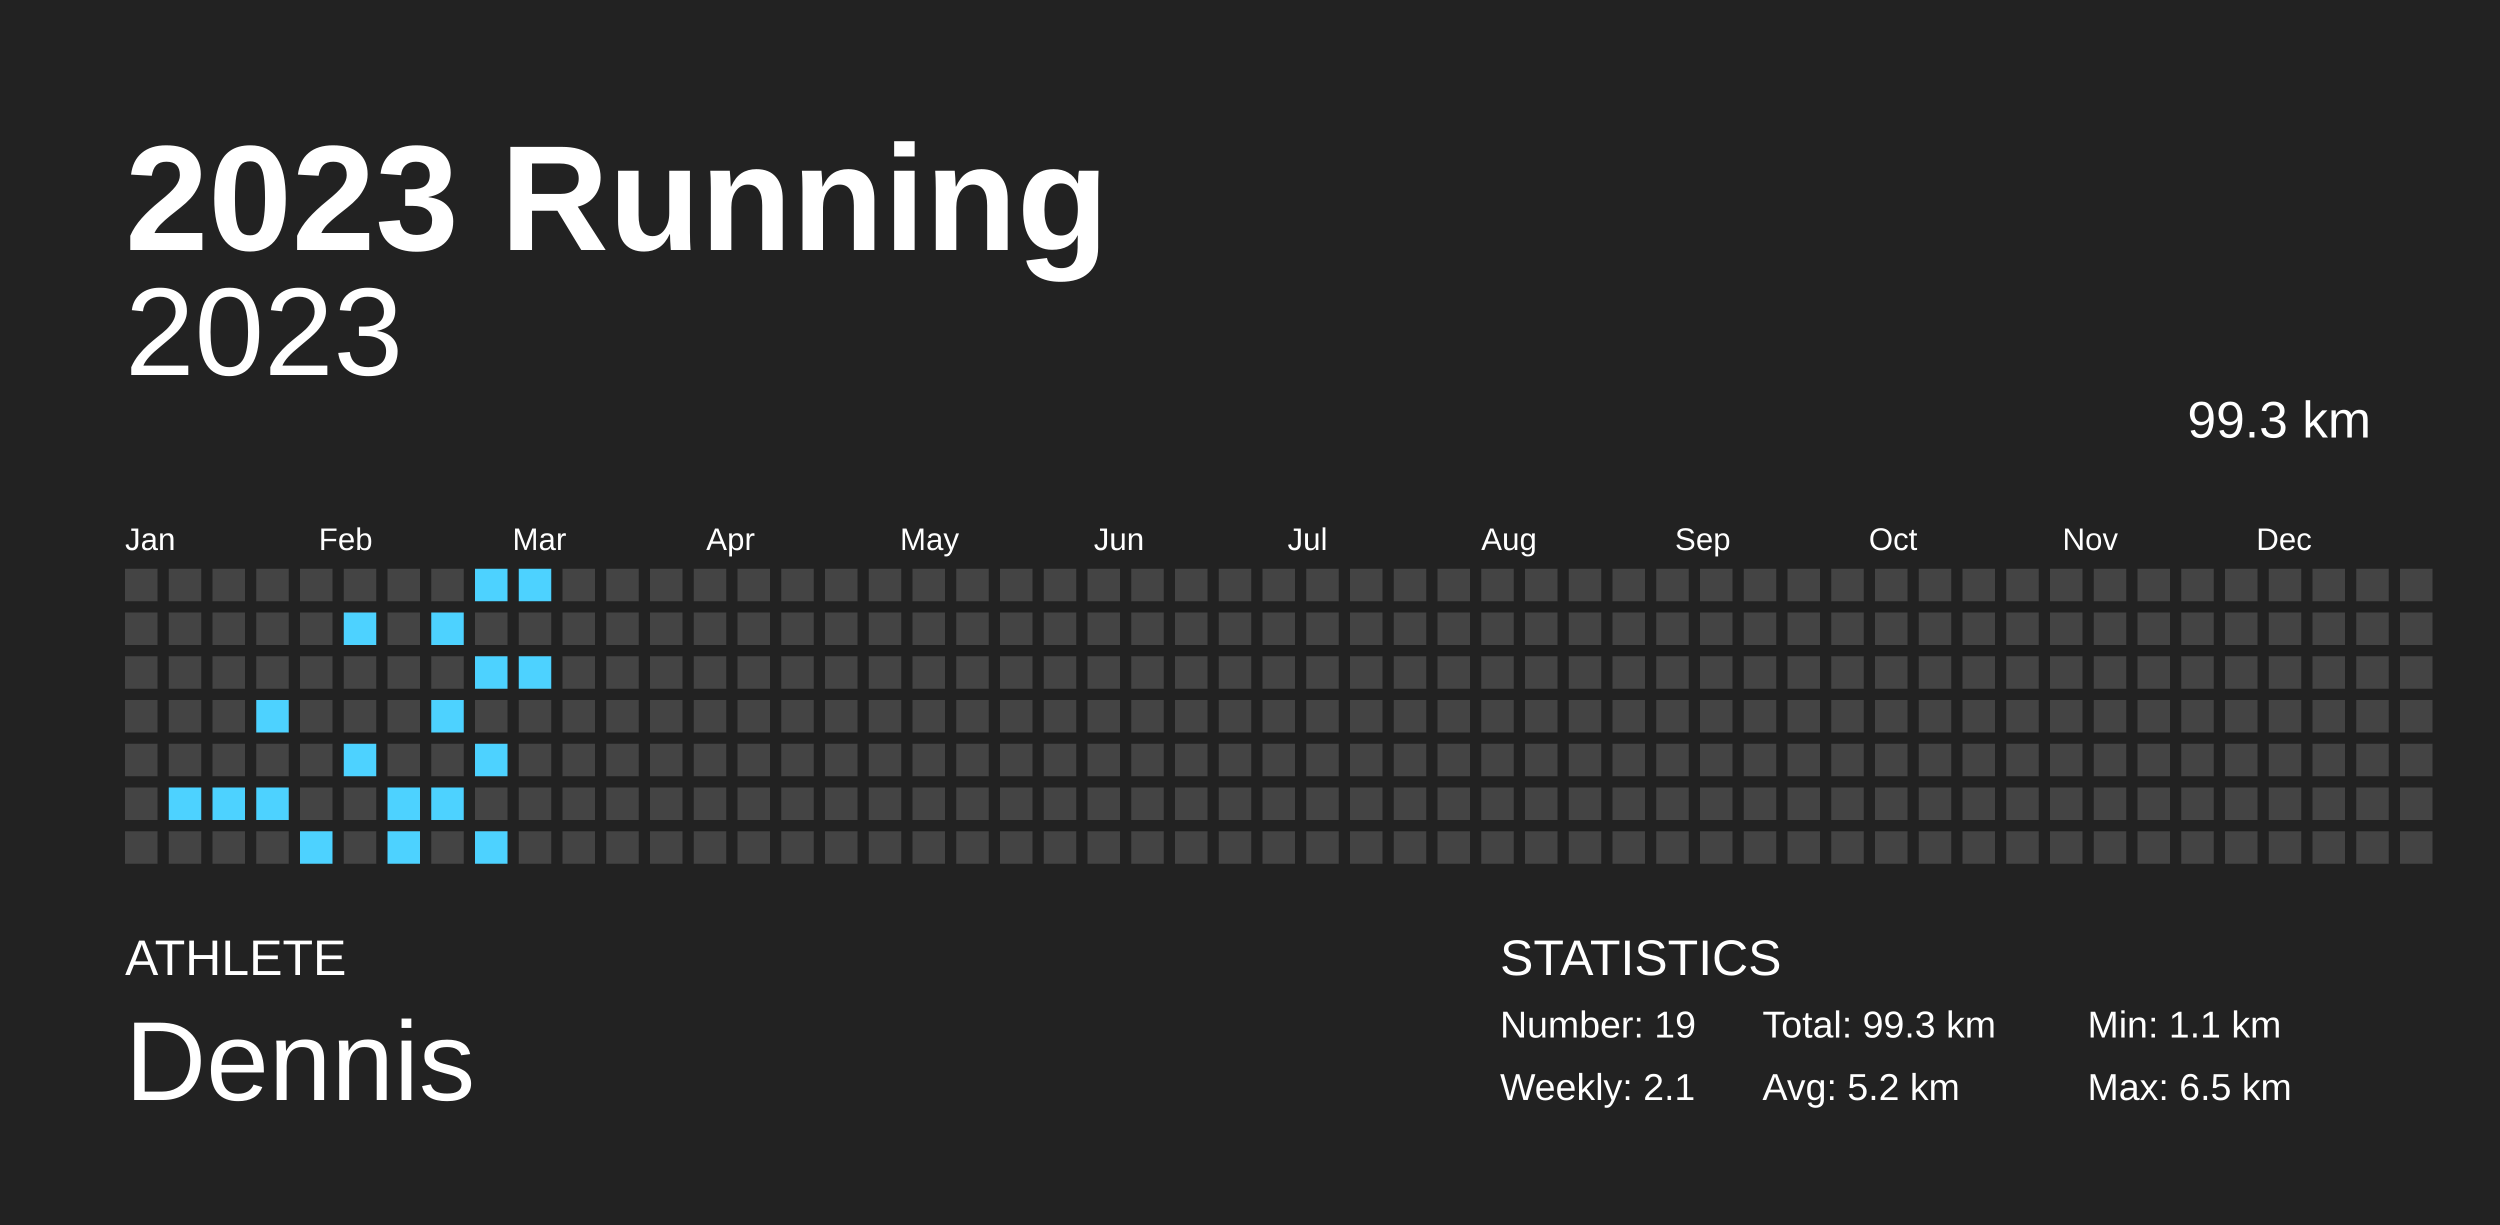
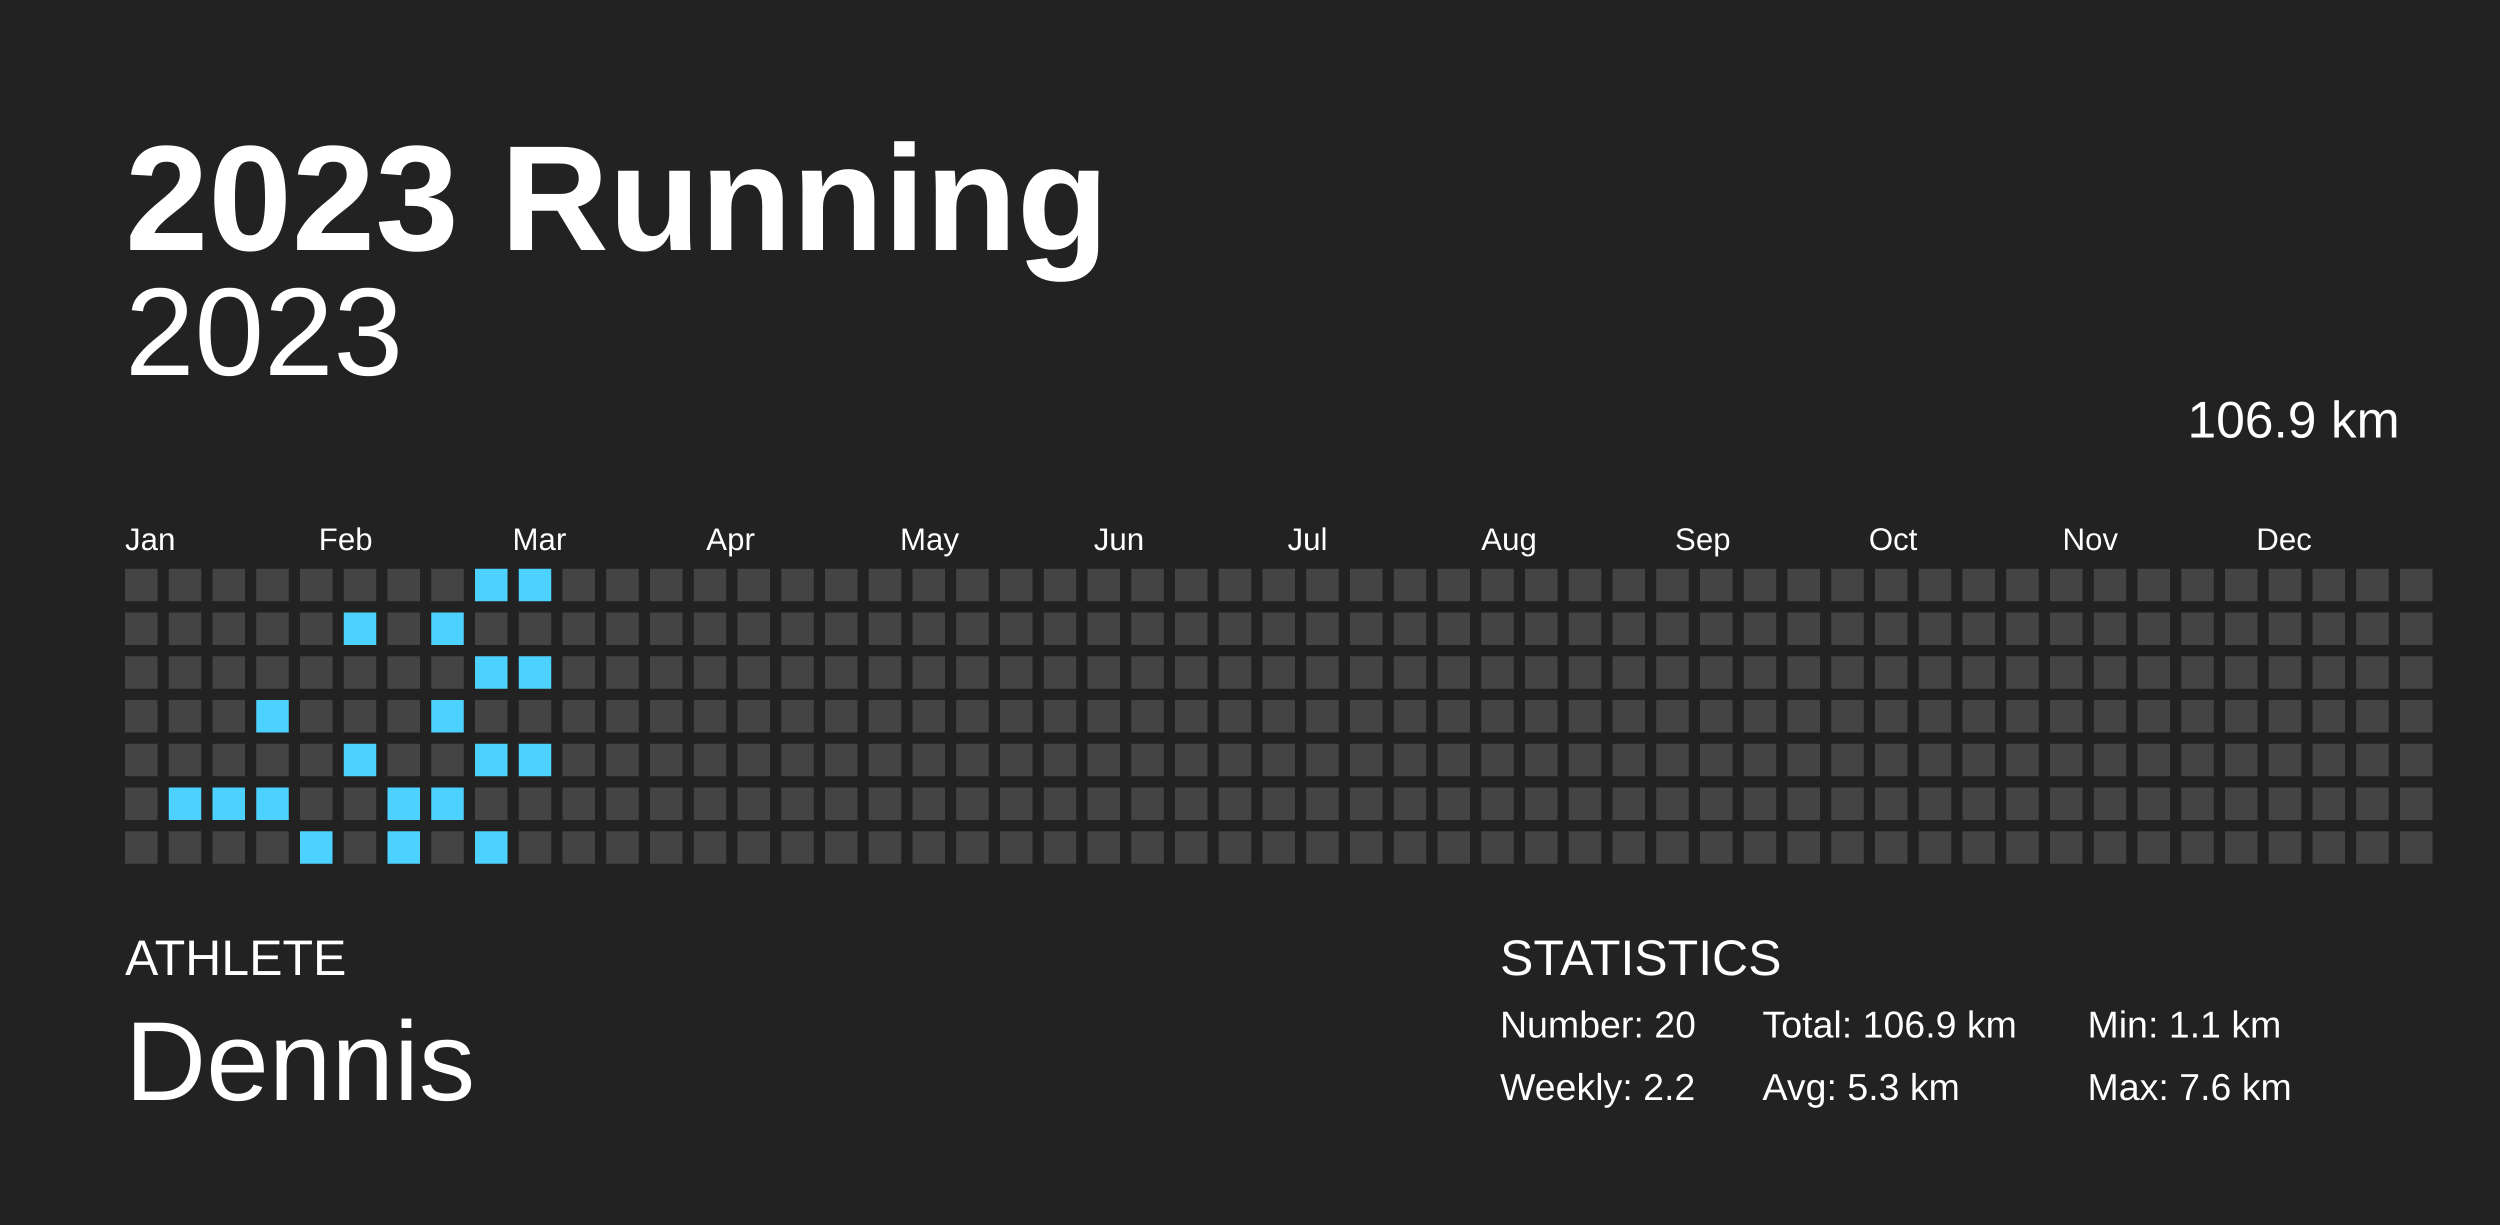
<svg xmlns="http://www.w3.org/2000/svg" baseProfile="full" height="98mm" version="1.1" viewBox="0,0,200,98" width="200mm">
  <defs />
  <rect fill="#222222" height="98" width="200" x="0" y="0" />
  <text fill="#FFFFFF" style="font-size:12px; font-family:Arial; font-weight:bold;" x="10" y="20">2023 Running</text>
  <text fill="#FFFFFF" style="font-size:4px; font-family:Arial" x="10" y="78">ATHLETE</text>
  <text fill="#FFFFFF" style="font-size:9px; font-family:Arial" x="10" y="88">Dennis</text>
  <text fill="#FFFFFF" style="font-size:4px; font-family:Arial" x="120" y="78">STATISTICS</text>
-   <text fill="#FFFFFF" style="font-size:3px; font-family:Arial" x="120" y="83">Number: 19</text>
-   <text fill="#FFFFFF" style="font-size:3px; font-family:Arial" x="120" y="88">Weekly: 2.1</text>
-   <text fill="#FFFFFF" style="font-size:3px; font-family:Arial" x="141" y="83">Total: 99.3 km</text>
-   <text fill="#FFFFFF" style="font-size:3px; font-family:Arial" x="141" y="88">Avg: 5.2 km</text>
+   <text fill="#FFFFFF" style="font-size:3px; font-family:Arial" x="120" y="83">Number: 20</text>
+   <text fill="#FFFFFF" style="font-size:3px; font-family:Arial" x="120" y="88">Weekly: 2.2</text>
+   <text fill="#FFFFFF" style="font-size:3px; font-family:Arial" x="141" y="83">Total: 106.9 km</text>
+   <text fill="#FFFFFF" style="font-size:3px; font-family:Arial" x="141" y="88">Avg: 5.3 km</text>
  <text fill="#FFFFFF" style="font-size:3px; font-family:Arial" x="167" y="83">Min: 1.1 km</text>
-   <text fill="#FFFFFF" style="font-size:3px; font-family:Arial" x="167" y="88">Max: 6.5 km</text>
+   <text fill="#FFFFFF" style="font-size:3px; font-family:Arial" x="167" y="88">Max: 7.6 km</text>
  <text alignment-baseline="hanging" fill="#FFFFFF" style="font-size:10.0px; font-family:Arial;" x="10" y="30">2023</text>
-   <text alignment-baseline="hanging" fill="#FFFFFF" style="font-size:4.125px; font-family:Arial;" x="175" y="35">99.3 km</text>
+   <text alignment-baseline="hanging" fill="#FFFFFF" style="font-size:4.125px; font-family:Arial;" x="175" y="35">106.9 km</text>
  <text fill="#FFFFFF" style="font-size:2.5px; font-family:Arial" x="10.0" y="44">Jan</text>
  <text fill="#FFFFFF" style="font-size:2.5px; font-family:Arial" x="25.5" y="44">Feb</text>
  <text fill="#FFFFFF" style="font-size:2.5px; font-family:Arial" x="41.0" y="44">Mar</text>
  <text fill="#FFFFFF" style="font-size:2.5px; font-family:Arial" x="56.5" y="44">Apr</text>
  <text fill="#FFFFFF" style="font-size:2.5px; font-family:Arial" x="72.0" y="44">May</text>
  <text fill="#FFFFFF" style="font-size:2.5px; font-family:Arial" x="87.5" y="44">Jun</text>
  <text fill="#FFFFFF" style="font-size:2.5px; font-family:Arial" x="103.0" y="44">Jul</text>
  <text fill="#FFFFFF" style="font-size:2.5px; font-family:Arial" x="118.5" y="44">Aug</text>
  <text fill="#FFFFFF" style="font-size:2.5px; font-family:Arial" x="134.0" y="44">Sep</text>
  <text fill="#FFFFFF" style="font-size:2.5px; font-family:Arial" x="149.5" y="44">Oct</text>
  <text fill="#FFFFFF" style="font-size:2.5px; font-family:Arial" x="165.0" y="44">Nov</text>
  <text fill="#FFFFFF" style="font-size:2.5px; font-family:Arial" x="180.5" y="44">Dec</text>
  <rect fill="#444444" height="2.6" width="2.6" x="10.0" y="45.5" />
  <rect fill="#444444" height="2.6" width="2.6" x="10.0" y="49.0" />
  <rect fill="#444444" height="2.6" width="2.6" x="10.0" y="52.5" />
  <rect fill="#444444" height="2.6" width="2.6" x="10.0" y="56.0" />
  <rect fill="#444444" height="2.6" width="2.6" x="10.0" y="59.5" />
  <rect fill="#444444" height="2.6" width="2.6" x="10.0" y="63.0" />
  <rect fill="#444444" height="2.6" width="2.6" x="10.0" y="66.5" />
  <rect fill="#444444" height="2.6" width="2.6" x="13.5" y="45.5" />
  <rect fill="#444444" height="2.6" width="2.6" x="13.5" y="49.0" />
  <rect fill="#444444" height="2.6" width="2.6" x="13.5" y="52.5" />
  <rect fill="#444444" height="2.6" width="2.6" x="13.5" y="56.0" />
  <rect fill="#444444" height="2.6" width="2.6" x="13.5" y="59.5" />
  <rect fill="#4dd2ff" height="2.6" width="2.6" x="13.5" y="63.0" />
  <rect fill="#444444" height="2.6" width="2.6" x="13.5" y="66.5" />
  <rect fill="#444444" height="2.6" width="2.6" x="17.0" y="45.5" />
  <rect fill="#444444" height="2.6" width="2.6" x="17.0" y="49.0" />
  <rect fill="#444444" height="2.6" width="2.6" x="17.0" y="52.5" />
  <rect fill="#444444" height="2.6" width="2.6" x="17.0" y="56.0" />
  <rect fill="#444444" height="2.6" width="2.6" x="17.0" y="59.5" />
  <rect fill="#4dd2ff" height="2.6" width="2.6" x="17.0" y="63.0" />
  <rect fill="#444444" height="2.6" width="2.6" x="17.0" y="66.5" />
  <rect fill="#444444" height="2.6" width="2.6" x="20.5" y="45.5" />
  <rect fill="#444444" height="2.6" width="2.6" x="20.5" y="49.0" />
  <rect fill="#444444" height="2.6" width="2.6" x="20.5" y="52.5" />
  <rect fill="#4dd2ff" height="2.6" width="2.6" x="20.5" y="56.0" />
  <rect fill="#444444" height="2.6" width="2.6" x="20.5" y="59.5" />
  <rect fill="#4dd2ff" height="2.6" width="2.6" x="20.5" y="63.0" />
  <rect fill="#444444" height="2.6" width="2.6" x="20.5" y="66.5" />
  <rect fill="#444444" height="2.6" width="2.6" x="24.0" y="45.5" />
  <rect fill="#444444" height="2.6" width="2.6" x="24.0" y="49.0" />
  <rect fill="#444444" height="2.6" width="2.6" x="24.0" y="52.5" />
  <rect fill="#444444" height="2.6" width="2.6" x="24.0" y="56.0" />
  <rect fill="#444444" height="2.6" width="2.6" x="24.0" y="59.5" />
  <rect fill="#444444" height="2.6" width="2.6" x="24.0" y="63.0" />
  <rect fill="#4dd2ff" height="2.6" width="2.6" x="24.0" y="66.5" />
  <rect fill="#444444" height="2.6" width="2.6" x="27.5" y="45.5" />
  <rect fill="#4dd2ff" height="2.6" width="2.6" x="27.5" y="49.0" />
  <rect fill="#444444" height="2.6" width="2.6" x="27.5" y="52.5" />
  <rect fill="#444444" height="2.6" width="2.6" x="27.5" y="56.0" />
  <rect fill="#4dd2ff" height="2.6" width="2.6" x="27.5" y="59.5" />
  <rect fill="#444444" height="2.6" width="2.6" x="27.5" y="63.0" />
  <rect fill="#444444" height="2.6" width="2.6" x="27.5" y="66.5" />
  <rect fill="#444444" height="2.6" width="2.6" x="31.0" y="45.5" />
  <rect fill="#444444" height="2.6" width="2.6" x="31.0" y="49.0" />
  <rect fill="#444444" height="2.6" width="2.6" x="31.0" y="52.5" />
  <rect fill="#444444" height="2.6" width="2.6" x="31.0" y="56.0" />
  <rect fill="#444444" height="2.6" width="2.6" x="31.0" y="59.5" />
  <rect fill="#4dd2ff" height="2.6" width="2.6" x="31.0" y="63.0" />
  <rect fill="#4dd2ff" height="2.6" width="2.6" x="31.0" y="66.5" />
  <rect fill="#444444" height="2.6" width="2.6" x="34.5" y="45.5" />
  <rect fill="#4dd2ff" height="2.6" width="2.6" x="34.5" y="49.0" />
  <rect fill="#444444" height="2.6" width="2.6" x="34.5" y="52.5" />
  <rect fill="#4dd2ff" height="2.6" width="2.6" x="34.5" y="56.0" />
  <rect fill="#444444" height="2.6" width="2.6" x="34.5" y="59.5" />
  <rect fill="#4dd2ff" height="2.6" width="2.6" x="34.5" y="63.0" />
  <rect fill="#444444" height="2.6" width="2.6" x="34.5" y="66.5" />
  <rect fill="#4dd2ff" height="2.6" width="2.6" x="38.0" y="45.5" />
  <rect fill="#444444" height="2.6" width="2.6" x="38.0" y="49.0" />
  <rect fill="#4dd2ff" height="2.6" width="2.6" x="38.0" y="52.5" />
  <rect fill="#444444" height="2.6" width="2.6" x="38.0" y="56.0" />
  <rect fill="#4dd2ff" height="2.6" width="2.6" x="38.0" y="59.5" />
  <rect fill="#444444" height="2.6" width="2.6" x="38.0" y="63.0" />
  <rect fill="#4dd2ff" height="2.6" width="2.6" x="38.0" y="66.5" />
  <rect fill="#4dd2ff" height="2.6" width="2.6" x="41.5" y="45.5" />
  <rect fill="#444444" height="2.6" width="2.6" x="41.5" y="49.0" />
  <rect fill="#4dd2ff" height="2.6" width="2.6" x="41.5" y="52.5" />
  <rect fill="#444444" height="2.6" width="2.6" x="41.5" y="56.0" />
-   <rect fill="#444444" height="2.6" width="2.6" x="41.5" y="59.5" />
+   <rect fill="#4dd2ff" height="2.6" width="2.6" x="41.5" y="59.5" />
  <rect fill="#444444" height="2.6" width="2.6" x="41.5" y="63.0" />
  <rect fill="#444444" height="2.6" width="2.6" x="41.5" y="66.5" />
  <rect fill="#444444" height="2.6" width="2.6" x="45.0" y="45.5" />
  <rect fill="#444444" height="2.6" width="2.6" x="45.0" y="49.0" />
  <rect fill="#444444" height="2.6" width="2.6" x="45.0" y="52.5" />
  <rect fill="#444444" height="2.6" width="2.6" x="45.0" y="56.0" />
  <rect fill="#444444" height="2.6" width="2.6" x="45.0" y="59.5" />
  <rect fill="#444444" height="2.6" width="2.6" x="45.0" y="63.0" />
  <rect fill="#444444" height="2.6" width="2.6" x="45.0" y="66.5" />
  <rect fill="#444444" height="2.6" width="2.6" x="48.5" y="45.5" />
  <rect fill="#444444" height="2.6" width="2.6" x="48.5" y="49.0" />
  <rect fill="#444444" height="2.6" width="2.6" x="48.5" y="52.5" />
  <rect fill="#444444" height="2.6" width="2.6" x="48.5" y="56.0" />
  <rect fill="#444444" height="2.6" width="2.6" x="48.5" y="59.5" />
  <rect fill="#444444" height="2.6" width="2.6" x="48.5" y="63.0" />
  <rect fill="#444444" height="2.6" width="2.6" x="48.5" y="66.5" />
  <rect fill="#444444" height="2.6" width="2.6" x="52.0" y="45.5" />
  <rect fill="#444444" height="2.6" width="2.6" x="52.0" y="49.0" />
  <rect fill="#444444" height="2.6" width="2.6" x="52.0" y="52.5" />
  <rect fill="#444444" height="2.6" width="2.6" x="52.0" y="56.0" />
  <rect fill="#444444" height="2.6" width="2.6" x="52.0" y="59.5" />
  <rect fill="#444444" height="2.6" width="2.6" x="52.0" y="63.0" />
  <rect fill="#444444" height="2.6" width="2.6" x="52.0" y="66.5" />
  <rect fill="#444444" height="2.6" width="2.6" x="55.5" y="45.5" />
  <rect fill="#444444" height="2.6" width="2.6" x="55.5" y="49.0" />
  <rect fill="#444444" height="2.6" width="2.6" x="55.5" y="52.5" />
  <rect fill="#444444" height="2.6" width="2.6" x="55.5" y="56.0" />
  <rect fill="#444444" height="2.6" width="2.6" x="55.5" y="59.5" />
  <rect fill="#444444" height="2.6" width="2.6" x="55.5" y="63.0" />
  <rect fill="#444444" height="2.6" width="2.6" x="55.5" y="66.5" />
  <rect fill="#444444" height="2.6" width="2.6" x="59.0" y="45.5" />
  <rect fill="#444444" height="2.6" width="2.6" x="59.0" y="49.0" />
  <rect fill="#444444" height="2.6" width="2.6" x="59.0" y="52.5" />
  <rect fill="#444444" height="2.6" width="2.6" x="59.0" y="56.0" />
  <rect fill="#444444" height="2.6" width="2.6" x="59.0" y="59.5" />
  <rect fill="#444444" height="2.6" width="2.6" x="59.0" y="63.0" />
  <rect fill="#444444" height="2.6" width="2.6" x="59.0" y="66.5" />
  <rect fill="#444444" height="2.6" width="2.6" x="62.5" y="45.5" />
  <rect fill="#444444" height="2.6" width="2.6" x="62.5" y="49.0" />
  <rect fill="#444444" height="2.6" width="2.6" x="62.5" y="52.5" />
  <rect fill="#444444" height="2.6" width="2.6" x="62.5" y="56.0" />
  <rect fill="#444444" height="2.6" width="2.6" x="62.5" y="59.5" />
  <rect fill="#444444" height="2.6" width="2.6" x="62.5" y="63.0" />
  <rect fill="#444444" height="2.6" width="2.6" x="62.5" y="66.5" />
  <rect fill="#444444" height="2.6" width="2.6" x="66.0" y="45.5" />
  <rect fill="#444444" height="2.6" width="2.6" x="66.0" y="49.0" />
  <rect fill="#444444" height="2.6" width="2.6" x="66.0" y="52.5" />
  <rect fill="#444444" height="2.6" width="2.6" x="66.0" y="56.0" />
  <rect fill="#444444" height="2.6" width="2.6" x="66.0" y="59.5" />
  <rect fill="#444444" height="2.6" width="2.6" x="66.0" y="63.0" />
  <rect fill="#444444" height="2.6" width="2.6" x="66.0" y="66.5" />
  <rect fill="#444444" height="2.6" width="2.6" x="69.5" y="45.5" />
  <rect fill="#444444" height="2.6" width="2.6" x="69.5" y="49.0" />
  <rect fill="#444444" height="2.6" width="2.6" x="69.5" y="52.5" />
  <rect fill="#444444" height="2.6" width="2.6" x="69.5" y="56.0" />
  <rect fill="#444444" height="2.6" width="2.6" x="69.5" y="59.5" />
  <rect fill="#444444" height="2.6" width="2.6" x="69.5" y="63.0" />
  <rect fill="#444444" height="2.6" width="2.6" x="69.5" y="66.5" />
  <rect fill="#444444" height="2.6" width="2.6" x="73.0" y="45.5" />
  <rect fill="#444444" height="2.6" width="2.6" x="73.0" y="49.0" />
  <rect fill="#444444" height="2.6" width="2.6" x="73.0" y="52.5" />
  <rect fill="#444444" height="2.6" width="2.6" x="73.0" y="56.0" />
  <rect fill="#444444" height="2.6" width="2.6" x="73.0" y="59.5" />
  <rect fill="#444444" height="2.6" width="2.6" x="73.0" y="63.0" />
  <rect fill="#444444" height="2.6" width="2.6" x="73.0" y="66.5" />
  <rect fill="#444444" height="2.6" width="2.6" x="76.5" y="45.5" />
  <rect fill="#444444" height="2.6" width="2.6" x="76.5" y="49.0" />
  <rect fill="#444444" height="2.6" width="2.6" x="76.5" y="52.5" />
  <rect fill="#444444" height="2.6" width="2.6" x="76.5" y="56.0" />
  <rect fill="#444444" height="2.6" width="2.6" x="76.5" y="59.5" />
  <rect fill="#444444" height="2.6" width="2.6" x="76.5" y="63.0" />
  <rect fill="#444444" height="2.6" width="2.6" x="76.5" y="66.5" />
  <rect fill="#444444" height="2.6" width="2.6" x="80.0" y="45.5" />
  <rect fill="#444444" height="2.6" width="2.6" x="80.0" y="49.0" />
  <rect fill="#444444" height="2.6" width="2.6" x="80.0" y="52.5" />
  <rect fill="#444444" height="2.6" width="2.6" x="80.0" y="56.0" />
  <rect fill="#444444" height="2.6" width="2.6" x="80.0" y="59.5" />
  <rect fill="#444444" height="2.6" width="2.6" x="80.0" y="63.0" />
  <rect fill="#444444" height="2.6" width="2.6" x="80.0" y="66.5" />
  <rect fill="#444444" height="2.6" width="2.6" x="83.5" y="45.5" />
  <rect fill="#444444" height="2.6" width="2.6" x="83.5" y="49.0" />
  <rect fill="#444444" height="2.6" width="2.6" x="83.5" y="52.5" />
  <rect fill="#444444" height="2.6" width="2.6" x="83.5" y="56.0" />
  <rect fill="#444444" height="2.6" width="2.6" x="83.5" y="59.5" />
  <rect fill="#444444" height="2.6" width="2.6" x="83.5" y="63.0" />
  <rect fill="#444444" height="2.6" width="2.6" x="83.5" y="66.5" />
  <rect fill="#444444" height="2.6" width="2.6" x="87.0" y="45.5" />
  <rect fill="#444444" height="2.6" width="2.6" x="87.0" y="49.0" />
  <rect fill="#444444" height="2.6" width="2.6" x="87.0" y="52.5" />
  <rect fill="#444444" height="2.6" width="2.6" x="87.0" y="56.0" />
  <rect fill="#444444" height="2.6" width="2.6" x="87.0" y="59.5" />
  <rect fill="#444444" height="2.6" width="2.6" x="87.0" y="63.0" />
  <rect fill="#444444" height="2.6" width="2.6" x="87.0" y="66.5" />
  <rect fill="#444444" height="2.6" width="2.6" x="90.5" y="45.5" />
  <rect fill="#444444" height="2.6" width="2.6" x="90.5" y="49.0" />
  <rect fill="#444444" height="2.6" width="2.6" x="90.5" y="52.5" />
  <rect fill="#444444" height="2.6" width="2.6" x="90.5" y="56.0" />
  <rect fill="#444444" height="2.6" width="2.6" x="90.5" y="59.5" />
  <rect fill="#444444" height="2.6" width="2.6" x="90.5" y="63.0" />
  <rect fill="#444444" height="2.6" width="2.6" x="90.5" y="66.5" />
  <rect fill="#444444" height="2.6" width="2.6" x="94.0" y="45.5" />
  <rect fill="#444444" height="2.6" width="2.6" x="94.0" y="49.0" />
  <rect fill="#444444" height="2.6" width="2.6" x="94.0" y="52.5" />
  <rect fill="#444444" height="2.6" width="2.6" x="94.0" y="56.0" />
  <rect fill="#444444" height="2.6" width="2.6" x="94.0" y="59.5" />
  <rect fill="#444444" height="2.6" width="2.6" x="94.0" y="63.0" />
  <rect fill="#444444" height="2.6" width="2.6" x="94.0" y="66.5" />
  <rect fill="#444444" height="2.6" width="2.6" x="97.5" y="45.5" />
  <rect fill="#444444" height="2.6" width="2.6" x="97.5" y="49.0" />
  <rect fill="#444444" height="2.6" width="2.6" x="97.5" y="52.5" />
  <rect fill="#444444" height="2.6" width="2.6" x="97.5" y="56.0" />
  <rect fill="#444444" height="2.6" width="2.6" x="97.5" y="59.5" />
  <rect fill="#444444" height="2.6" width="2.6" x="97.5" y="63.0" />
  <rect fill="#444444" height="2.6" width="2.6" x="97.5" y="66.5" />
  <rect fill="#444444" height="2.6" width="2.6" x="101.0" y="45.5" />
  <rect fill="#444444" height="2.6" width="2.6" x="101.0" y="49.0" />
  <rect fill="#444444" height="2.6" width="2.6" x="101.0" y="52.5" />
  <rect fill="#444444" height="2.6" width="2.6" x="101.0" y="56.0" />
  <rect fill="#444444" height="2.6" width="2.6" x="101.0" y="59.5" />
  <rect fill="#444444" height="2.6" width="2.6" x="101.0" y="63.0" />
  <rect fill="#444444" height="2.6" width="2.6" x="101.0" y="66.5" />
  <rect fill="#444444" height="2.6" width="2.6" x="104.5" y="45.5" />
  <rect fill="#444444" height="2.6" width="2.6" x="104.5" y="49.0" />
  <rect fill="#444444" height="2.6" width="2.6" x="104.5" y="52.5" />
  <rect fill="#444444" height="2.6" width="2.6" x="104.5" y="56.0" />
  <rect fill="#444444" height="2.6" width="2.6" x="104.5" y="59.5" />
  <rect fill="#444444" height="2.6" width="2.6" x="104.5" y="63.0" />
  <rect fill="#444444" height="2.6" width="2.6" x="104.5" y="66.5" />
  <rect fill="#444444" height="2.6" width="2.6" x="108.0" y="45.5" />
  <rect fill="#444444" height="2.6" width="2.6" x="108.0" y="49.0" />
  <rect fill="#444444" height="2.6" width="2.6" x="108.0" y="52.5" />
  <rect fill="#444444" height="2.6" width="2.6" x="108.0" y="56.0" />
  <rect fill="#444444" height="2.6" width="2.6" x="108.0" y="59.5" />
  <rect fill="#444444" height="2.6" width="2.6" x="108.0" y="63.0" />
  <rect fill="#444444" height="2.6" width="2.6" x="108.0" y="66.5" />
  <rect fill="#444444" height="2.6" width="2.6" x="111.5" y="45.5" />
  <rect fill="#444444" height="2.6" width="2.6" x="111.5" y="49.0" />
  <rect fill="#444444" height="2.6" width="2.6" x="111.5" y="52.5" />
  <rect fill="#444444" height="2.6" width="2.6" x="111.5" y="56.0" />
  <rect fill="#444444" height="2.6" width="2.6" x="111.5" y="59.5" />
  <rect fill="#444444" height="2.6" width="2.6" x="111.5" y="63.0" />
  <rect fill="#444444" height="2.6" width="2.6" x="111.5" y="66.5" />
  <rect fill="#444444" height="2.6" width="2.6" x="115.0" y="45.5" />
  <rect fill="#444444" height="2.6" width="2.6" x="115.0" y="49.0" />
  <rect fill="#444444" height="2.6" width="2.6" x="115.0" y="52.5" />
  <rect fill="#444444" height="2.6" width="2.6" x="115.0" y="56.0" />
  <rect fill="#444444" height="2.6" width="2.6" x="115.0" y="59.5" />
  <rect fill="#444444" height="2.6" width="2.6" x="115.0" y="63.0" />
  <rect fill="#444444" height="2.6" width="2.6" x="115.0" y="66.5" />
  <rect fill="#444444" height="2.6" width="2.6" x="118.5" y="45.5" />
  <rect fill="#444444" height="2.6" width="2.6" x="118.5" y="49.0" />
  <rect fill="#444444" height="2.6" width="2.6" x="118.5" y="52.5" />
  <rect fill="#444444" height="2.6" width="2.6" x="118.5" y="56.0" />
  <rect fill="#444444" height="2.6" width="2.6" x="118.5" y="59.5" />
  <rect fill="#444444" height="2.6" width="2.6" x="118.5" y="63.0" />
  <rect fill="#444444" height="2.6" width="2.6" x="118.5" y="66.5" />
  <rect fill="#444444" height="2.6" width="2.6" x="122.0" y="45.5" />
  <rect fill="#444444" height="2.6" width="2.6" x="122.0" y="49.0" />
  <rect fill="#444444" height="2.6" width="2.6" x="122.0" y="52.5" />
  <rect fill="#444444" height="2.6" width="2.6" x="122.0" y="56.0" />
  <rect fill="#444444" height="2.6" width="2.6" x="122.0" y="59.5" />
  <rect fill="#444444" height="2.6" width="2.6" x="122.0" y="63.0" />
  <rect fill="#444444" height="2.6" width="2.6" x="122.0" y="66.5" />
  <rect fill="#444444" height="2.6" width="2.6" x="125.5" y="45.5" />
  <rect fill="#444444" height="2.6" width="2.6" x="125.5" y="49.0" />
  <rect fill="#444444" height="2.6" width="2.6" x="125.5" y="52.5" />
  <rect fill="#444444" height="2.6" width="2.6" x="125.5" y="56.0" />
  <rect fill="#444444" height="2.6" width="2.6" x="125.5" y="59.5" />
  <rect fill="#444444" height="2.6" width="2.6" x="125.5" y="63.0" />
  <rect fill="#444444" height="2.6" width="2.6" x="125.5" y="66.5" />
  <rect fill="#444444" height="2.6" width="2.6" x="129.0" y="45.5" />
  <rect fill="#444444" height="2.6" width="2.6" x="129.0" y="49.0" />
  <rect fill="#444444" height="2.6" width="2.6" x="129.0" y="52.5" />
  <rect fill="#444444" height="2.6" width="2.6" x="129.0" y="56.0" />
  <rect fill="#444444" height="2.6" width="2.6" x="129.0" y="59.5" />
  <rect fill="#444444" height="2.6" width="2.6" x="129.0" y="63.0" />
  <rect fill="#444444" height="2.6" width="2.6" x="129.0" y="66.5" />
  <rect fill="#444444" height="2.6" width="2.6" x="132.5" y="45.5" />
  <rect fill="#444444" height="2.6" width="2.6" x="132.5" y="49.0" />
  <rect fill="#444444" height="2.6" width="2.6" x="132.5" y="52.5" />
  <rect fill="#444444" height="2.6" width="2.6" x="132.5" y="56.0" />
  <rect fill="#444444" height="2.6" width="2.6" x="132.5" y="59.5" />
  <rect fill="#444444" height="2.6" width="2.6" x="132.5" y="63.0" />
  <rect fill="#444444" height="2.6" width="2.6" x="132.5" y="66.5" />
  <rect fill="#444444" height="2.6" width="2.6" x="136.0" y="45.5" />
  <rect fill="#444444" height="2.6" width="2.6" x="136.0" y="49.0" />
  <rect fill="#444444" height="2.6" width="2.6" x="136.0" y="52.5" />
  <rect fill="#444444" height="2.6" width="2.6" x="136.0" y="56.0" />
  <rect fill="#444444" height="2.6" width="2.6" x="136.0" y="59.5" />
  <rect fill="#444444" height="2.6" width="2.6" x="136.0" y="63.0" />
  <rect fill="#444444" height="2.6" width="2.6" x="136.0" y="66.5" />
  <rect fill="#444444" height="2.6" width="2.6" x="139.5" y="45.5" />
  <rect fill="#444444" height="2.6" width="2.6" x="139.5" y="49.0" />
  <rect fill="#444444" height="2.6" width="2.6" x="139.5" y="52.5" />
  <rect fill="#444444" height="2.6" width="2.6" x="139.5" y="56.0" />
  <rect fill="#444444" height="2.6" width="2.6" x="139.5" y="59.5" />
  <rect fill="#444444" height="2.6" width="2.6" x="139.5" y="63.0" />
  <rect fill="#444444" height="2.6" width="2.6" x="139.5" y="66.5" />
  <rect fill="#444444" height="2.6" width="2.6" x="143.0" y="45.5" />
  <rect fill="#444444" height="2.6" width="2.6" x="143.0" y="49.0" />
  <rect fill="#444444" height="2.6" width="2.6" x="143.0" y="52.5" />
  <rect fill="#444444" height="2.6" width="2.6" x="143.0" y="56.0" />
  <rect fill="#444444" height="2.6" width="2.6" x="143.0" y="59.5" />
  <rect fill="#444444" height="2.6" width="2.6" x="143.0" y="63.0" />
  <rect fill="#444444" height="2.6" width="2.6" x="143.0" y="66.5" />
  <rect fill="#444444" height="2.6" width="2.6" x="146.5" y="45.5" />
  <rect fill="#444444" height="2.6" width="2.6" x="146.5" y="49.0" />
  <rect fill="#444444" height="2.6" width="2.6" x="146.5" y="52.5" />
  <rect fill="#444444" height="2.6" width="2.6" x="146.5" y="56.0" />
  <rect fill="#444444" height="2.6" width="2.6" x="146.5" y="59.5" />
  <rect fill="#444444" height="2.6" width="2.6" x="146.5" y="63.0" />
  <rect fill="#444444" height="2.6" width="2.6" x="146.5" y="66.5" />
  <rect fill="#444444" height="2.6" width="2.6" x="150.0" y="45.5" />
  <rect fill="#444444" height="2.6" width="2.6" x="150.0" y="49.0" />
  <rect fill="#444444" height="2.6" width="2.6" x="150.0" y="52.5" />
  <rect fill="#444444" height="2.6" width="2.6" x="150.0" y="56.0" />
  <rect fill="#444444" height="2.6" width="2.6" x="150.0" y="59.5" />
  <rect fill="#444444" height="2.6" width="2.6" x="150.0" y="63.0" />
  <rect fill="#444444" height="2.6" width="2.6" x="150.0" y="66.5" />
  <rect fill="#444444" height="2.6" width="2.6" x="153.5" y="45.5" />
  <rect fill="#444444" height="2.6" width="2.6" x="153.5" y="49.0" />
  <rect fill="#444444" height="2.6" width="2.6" x="153.5" y="52.5" />
  <rect fill="#444444" height="2.6" width="2.6" x="153.5" y="56.0" />
  <rect fill="#444444" height="2.6" width="2.6" x="153.5" y="59.5" />
  <rect fill="#444444" height="2.6" width="2.6" x="153.5" y="63.0" />
  <rect fill="#444444" height="2.6" width="2.6" x="153.5" y="66.5" />
  <rect fill="#444444" height="2.6" width="2.6" x="157.0" y="45.5" />
  <rect fill="#444444" height="2.6" width="2.6" x="157.0" y="49.0" />
  <rect fill="#444444" height="2.6" width="2.6" x="157.0" y="52.5" />
  <rect fill="#444444" height="2.6" width="2.6" x="157.0" y="56.0" />
  <rect fill="#444444" height="2.6" width="2.6" x="157.0" y="59.5" />
  <rect fill="#444444" height="2.6" width="2.6" x="157.0" y="63.0" />
  <rect fill="#444444" height="2.6" width="2.6" x="157.0" y="66.5" />
  <rect fill="#444444" height="2.6" width="2.6" x="160.5" y="45.5" />
  <rect fill="#444444" height="2.6" width="2.6" x="160.5" y="49.0" />
  <rect fill="#444444" height="2.6" width="2.6" x="160.5" y="52.5" />
  <rect fill="#444444" height="2.6" width="2.6" x="160.5" y="56.0" />
  <rect fill="#444444" height="2.6" width="2.6" x="160.5" y="59.5" />
  <rect fill="#444444" height="2.6" width="2.6" x="160.5" y="63.0" />
  <rect fill="#444444" height="2.6" width="2.6" x="160.5" y="66.5" />
  <rect fill="#444444" height="2.6" width="2.6" x="164.0" y="45.5" />
  <rect fill="#444444" height="2.6" width="2.6" x="164.0" y="49.0" />
  <rect fill="#444444" height="2.6" width="2.6" x="164.0" y="52.5" />
  <rect fill="#444444" height="2.6" width="2.6" x="164.0" y="56.0" />
  <rect fill="#444444" height="2.6" width="2.6" x="164.0" y="59.5" />
  <rect fill="#444444" height="2.6" width="2.6" x="164.0" y="63.0" />
  <rect fill="#444444" height="2.6" width="2.6" x="164.0" y="66.5" />
  <rect fill="#444444" height="2.6" width="2.6" x="167.5" y="45.5" />
  <rect fill="#444444" height="2.6" width="2.6" x="167.5" y="49.0" />
  <rect fill="#444444" height="2.6" width="2.6" x="167.5" y="52.5" />
  <rect fill="#444444" height="2.6" width="2.6" x="167.5" y="56.0" />
  <rect fill="#444444" height="2.6" width="2.6" x="167.5" y="59.5" />
  <rect fill="#444444" height="2.6" width="2.6" x="167.5" y="63.0" />
  <rect fill="#444444" height="2.6" width="2.6" x="167.5" y="66.5" />
  <rect fill="#444444" height="2.6" width="2.6" x="171.0" y="45.5" />
  <rect fill="#444444" height="2.6" width="2.6" x="171.0" y="49.0" />
  <rect fill="#444444" height="2.6" width="2.6" x="171.0" y="52.5" />
  <rect fill="#444444" height="2.6" width="2.6" x="171.0" y="56.0" />
  <rect fill="#444444" height="2.6" width="2.6" x="171.0" y="59.5" />
  <rect fill="#444444" height="2.6" width="2.6" x="171.0" y="63.0" />
  <rect fill="#444444" height="2.6" width="2.6" x="171.0" y="66.5" />
  <rect fill="#444444" height="2.6" width="2.6" x="174.5" y="45.5" />
  <rect fill="#444444" height="2.6" width="2.6" x="174.5" y="49.0" />
  <rect fill="#444444" height="2.6" width="2.6" x="174.5" y="52.5" />
  <rect fill="#444444" height="2.6" width="2.6" x="174.5" y="56.0" />
  <rect fill="#444444" height="2.6" width="2.6" x="174.5" y="59.5" />
  <rect fill="#444444" height="2.6" width="2.6" x="174.5" y="63.0" />
  <rect fill="#444444" height="2.6" width="2.6" x="174.5" y="66.5" />
  <rect fill="#444444" height="2.6" width="2.6" x="178.0" y="45.5" />
  <rect fill="#444444" height="2.6" width="2.6" x="178.0" y="49.0" />
  <rect fill="#444444" height="2.6" width="2.6" x="178.0" y="52.5" />
  <rect fill="#444444" height="2.6" width="2.6" x="178.0" y="56.0" />
  <rect fill="#444444" height="2.6" width="2.6" x="178.0" y="59.5" />
  <rect fill="#444444" height="2.6" width="2.6" x="178.0" y="63.0" />
  <rect fill="#444444" height="2.6" width="2.6" x="178.0" y="66.5" />
  <rect fill="#444444" height="2.6" width="2.6" x="181.5" y="45.5" />
  <rect fill="#444444" height="2.6" width="2.6" x="181.5" y="49.0" />
  <rect fill="#444444" height="2.6" width="2.6" x="181.5" y="52.5" />
  <rect fill="#444444" height="2.6" width="2.6" x="181.5" y="56.0" />
  <rect fill="#444444" height="2.6" width="2.6" x="181.5" y="59.5" />
  <rect fill="#444444" height="2.6" width="2.6" x="181.5" y="63.0" />
  <rect fill="#444444" height="2.6" width="2.6" x="181.5" y="66.5" />
  <rect fill="#444444" height="2.6" width="2.6" x="185.0" y="45.5" />
  <rect fill="#444444" height="2.6" width="2.6" x="185.0" y="49.0" />
  <rect fill="#444444" height="2.6" width="2.6" x="185.0" y="52.5" />
  <rect fill="#444444" height="2.6" width="2.6" x="185.0" y="56.0" />
  <rect fill="#444444" height="2.6" width="2.6" x="185.0" y="59.5" />
  <rect fill="#444444" height="2.6" width="2.6" x="185.0" y="63.0" />
  <rect fill="#444444" height="2.6" width="2.6" x="185.0" y="66.5" />
  <rect fill="#444444" height="2.6" width="2.6" x="188.5" y="45.5" />
  <rect fill="#444444" height="2.6" width="2.6" x="188.5" y="49.0" />
  <rect fill="#444444" height="2.6" width="2.6" x="188.5" y="52.5" />
  <rect fill="#444444" height="2.6" width="2.6" x="188.5" y="56.0" />
  <rect fill="#444444" height="2.6" width="2.6" x="188.5" y="59.5" />
  <rect fill="#444444" height="2.6" width="2.6" x="188.5" y="63.0" />
  <rect fill="#444444" height="2.6" width="2.6" x="188.5" y="66.5" />
  <rect fill="#444444" height="2.6" width="2.6" x="192.0" y="45.5" />
  <rect fill="#444444" height="2.6" width="2.6" x="192.0" y="49.0" />
  <rect fill="#444444" height="2.6" width="2.6" x="192.0" y="52.5" />
  <rect fill="#444444" height="2.6" width="2.6" x="192.0" y="56.0" />
  <rect fill="#444444" height="2.6" width="2.6" x="192.0" y="59.5" />
  <rect fill="#444444" height="2.6" width="2.6" x="192.0" y="63.0" />
  <rect fill="#444444" height="2.6" width="2.6" x="192.0" y="66.5" />
</svg>
